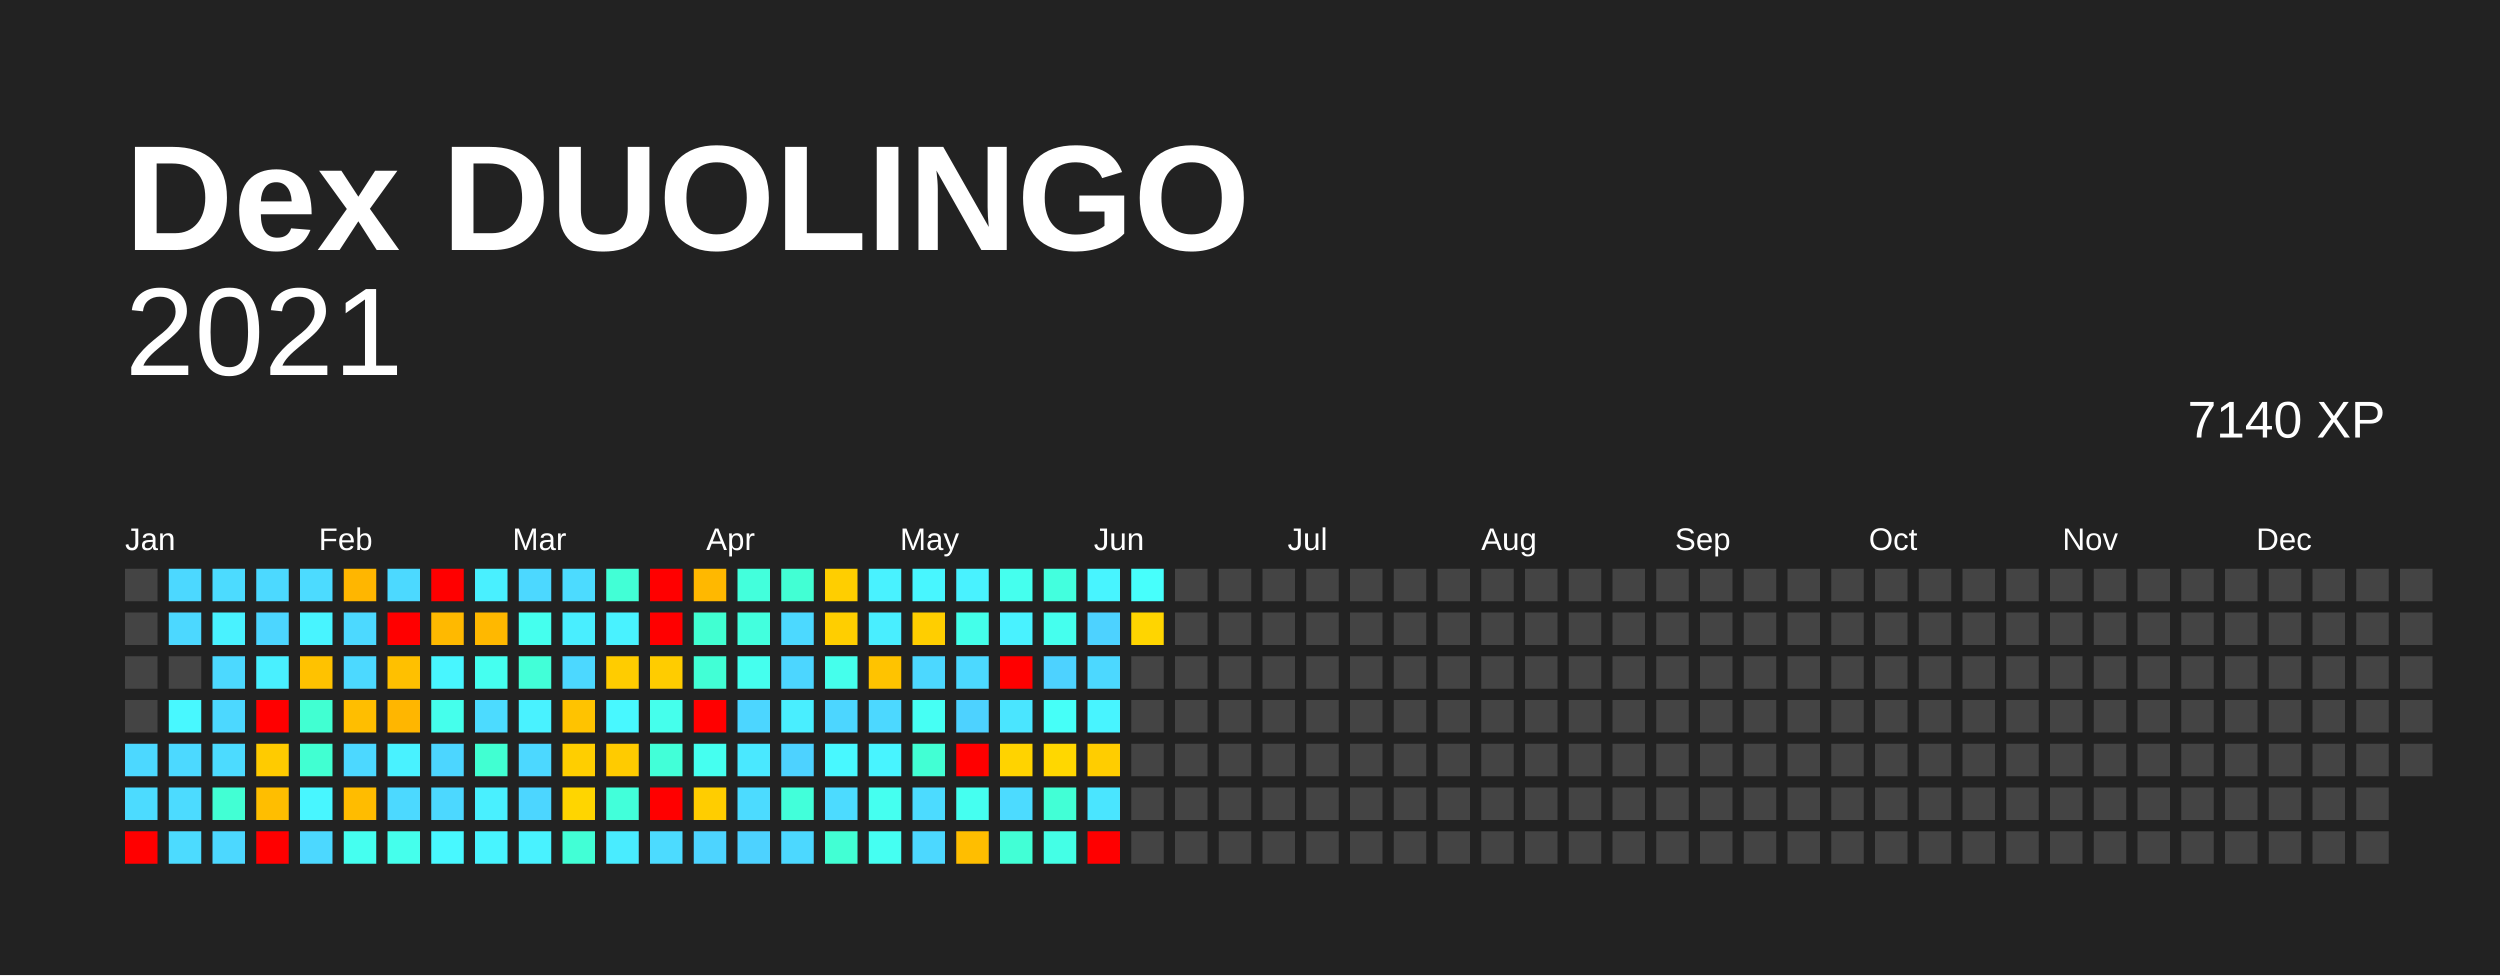
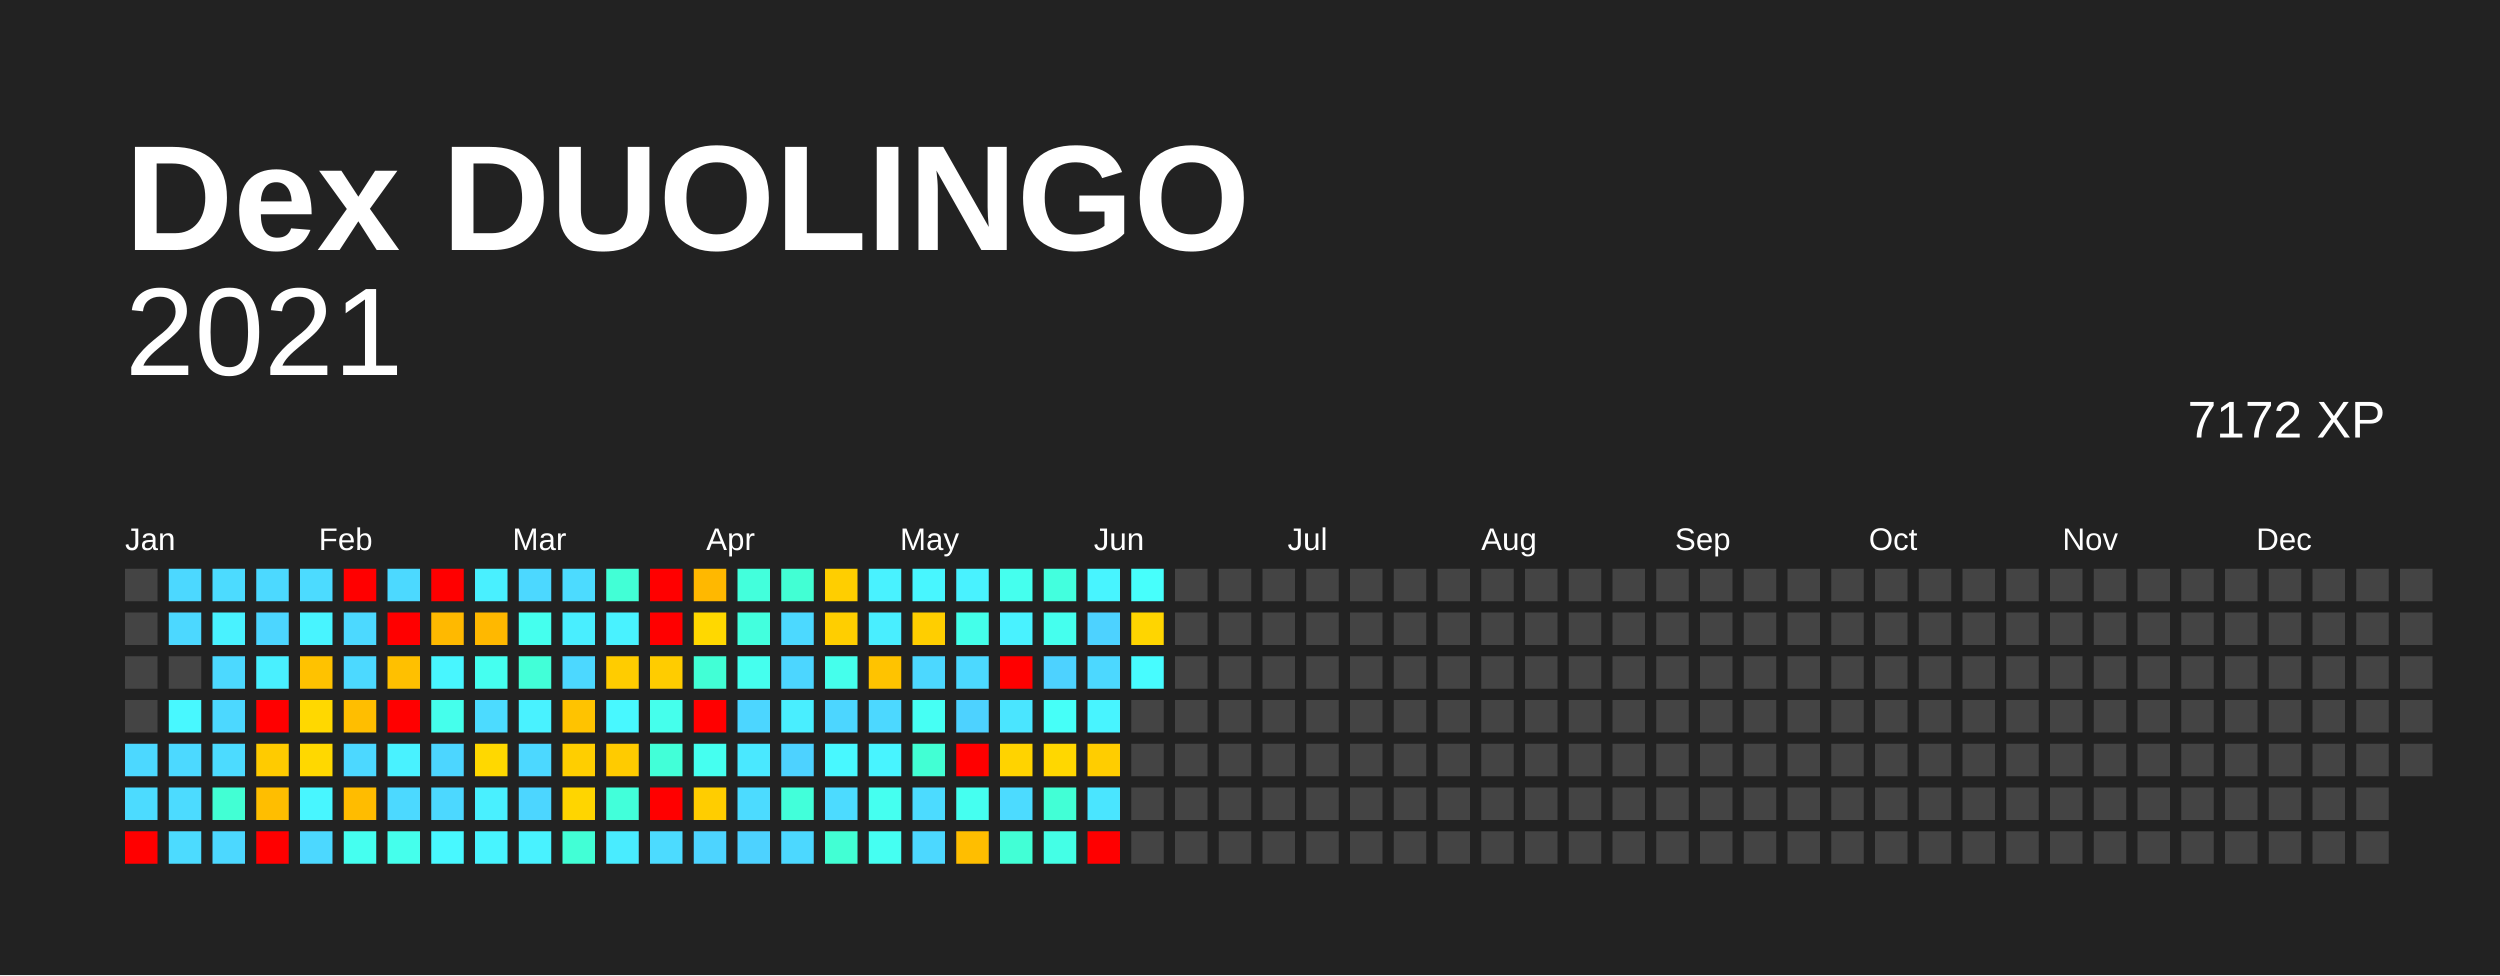
<svg xmlns="http://www.w3.org/2000/svg" baseProfile="full" height="78mm" version="1.1" viewBox="0,0,200,78" width="200mm">
  <defs />
  <rect fill="#222222" height="78" width="200" x="0" y="0" />
  <text fill="#FFFFFF" style="font-size:12px; font-family:Arial; font-weight:bold;" x="10" y="20">Dex DUOLINGO</text>
  <text alignment-baseline="hanging" fill="#FFFFFF" style="font-size:10.0px; font-family:Arial;" x="10" y="30">2021</text>
-   <text alignment-baseline="hanging" fill="#FFFFFF" style="font-size:4.125px; font-family:Arial;" x="175" y="35">7140 XP</text>
+   <text alignment-baseline="hanging" fill="#FFFFFF" style="font-size:4.125px; font-family:Arial;" x="175" y="35">7172 XP</text>
  <text fill="#FFFFFF" style="font-size:2.5px; font-family:Arial" x="10.0" y="44">Jan</text>
  <text fill="#FFFFFF" style="font-size:2.5px; font-family:Arial" x="25.5" y="44">Feb</text>
  <text fill="#FFFFFF" style="font-size:2.5px; font-family:Arial" x="41.0" y="44">Mar</text>
  <text fill="#FFFFFF" style="font-size:2.5px; font-family:Arial" x="56.5" y="44">Apr</text>
  <text fill="#FFFFFF" style="font-size:2.5px; font-family:Arial" x="72.0" y="44">May</text>
  <text fill="#FFFFFF" style="font-size:2.5px; font-family:Arial" x="87.5" y="44">Jun</text>
  <text fill="#FFFFFF" style="font-size:2.5px; font-family:Arial" x="103.0" y="44">Jul</text>
  <text fill="#FFFFFF" style="font-size:2.5px; font-family:Arial" x="118.5" y="44">Aug</text>
  <text fill="#FFFFFF" style="font-size:2.5px; font-family:Arial" x="134.0" y="44">Sep</text>
  <text fill="#FFFFFF" style="font-size:2.5px; font-family:Arial" x="149.5" y="44">Oct</text>
  <text fill="#FFFFFF" style="font-size:2.5px; font-family:Arial" x="165.0" y="44">Nov</text>
  <text fill="#FFFFFF" style="font-size:2.5px; font-family:Arial" x="180.5" y="44">Dec</text>
  <rect fill="#444444" height="2.6" width="2.6" x="10.0" y="45.5" />
  <rect fill="#444444" height="2.6" width="2.6" x="10.0" y="49.0" />
  <rect fill="#444444" height="2.6" width="2.6" x="10.0" y="52.5" />
  <rect fill="#444444" height="2.6" width="2.6" x="10.0" y="56.0" />
  <rect fill="#4cd8ff" height="2.6" width="2.6" x="10.0" y="59.5" />
  <rect fill="#4cdbff" height="2.6" width="2.6" x="10.0" y="63.0" />
  <rect fill="red" height="2.6" width="2.6" x="10.0" y="66.5" />
  <rect fill="#4cd8ff" height="2.6" width="2.6" x="13.5" y="45.5" />
  <rect fill="#4cd8ff" height="2.6" width="2.6" x="13.5" y="49.0" />
  <rect fill="#444444" height="2.6" width="2.6" x="13.5" y="52.5" />
  <rect fill="#48f8ff" height="2.6" width="2.6" x="13.5" y="56.0" />
  <rect fill="#4cd9ff" height="2.6" width="2.6" x="13.5" y="59.5" />
  <rect fill="#4cdbff" height="2.6" width="2.6" x="13.5" y="63.0" />
  <rect fill="#4cdbff" height="2.6" width="2.6" x="13.5" y="66.5" />
  <rect fill="#4cdbff" height="2.6" width="2.6" x="17.0" y="45.5" />
  <rect fill="#49f2ff" height="2.6" width="2.6" x="17.0" y="49.0" />
  <rect fill="#4cd9ff" height="2.6" width="2.6" x="17.0" y="52.5" />
  <rect fill="#4cd8ff" height="2.6" width="2.6" x="17.0" y="56.0" />
  <rect fill="#4cdbff" height="2.6" width="2.6" x="17.0" y="59.5" />
  <rect fill="#42ffd4" height="2.6" width="2.6" x="17.0" y="63.0" />
  <rect fill="#4cd8ff" height="2.6" width="2.6" x="17.0" y="66.5" />
  <rect fill="#4cd9ff" height="2.6" width="2.6" x="20.5" y="45.5" />
  <rect fill="#4cd6ff" height="2.6" width="2.6" x="20.5" y="49.0" />
  <rect fill="#49f0ff" height="2.6" width="2.6" x="20.5" y="52.5" />
  <rect fill="red" height="2.6" width="2.6" x="20.5" y="56.0" />
  <rect fill="#ffcb00" height="2.6" width="2.6" x="20.5" y="59.5" />
  <rect fill="#ffbe00" height="2.6" width="2.6" x="20.5" y="63.0" />
  <rect fill="red" height="2.6" width="2.6" x="20.5" y="66.5" />
  <rect fill="#4cdbff" height="2.6" width="2.6" x="24.0" y="45.5" />
  <rect fill="#48f4ff" height="2.6" width="2.6" x="24.0" y="49.0" />
  <rect fill="#ffc200" height="2.6" width="2.6" x="24.0" y="52.5" />
-   <rect fill="#41ffd2" height="2.6" width="2.6" x="24.0" y="56.0" />
-   <rect fill="#41ffd2" height="2.6" width="2.6" x="24.0" y="59.5" />
+   <rect fill="#ffd800" height="2.6" width="2.6" x="24.0" y="56.0" />
+   <rect fill="#ffd800" height="2.6" width="2.6" x="24.0" y="59.5" />
  <rect fill="#48f6ff" height="2.6" width="2.6" x="24.0" y="63.0" />
  <rect fill="#4cd8ff" height="2.6" width="2.6" x="24.0" y="66.5" />
-   <rect fill="#ffb600" height="2.6" width="2.6" x="27.5" y="45.5" />
+   <rect fill="red" height="2.6" width="2.6" x="27.5" y="45.5" />
  <rect fill="#4cd9ff" height="2.6" width="2.6" x="27.5" y="49.0" />
  <rect fill="#4cd9ff" height="2.6" width="2.6" x="27.5" y="52.5" />
  <rect fill="#ffbe00" height="2.6" width="2.6" x="27.5" y="56.0" />
  <rect fill="#4cd8ff" height="2.6" width="2.6" x="27.5" y="59.5" />
  <rect fill="#ffbc00" height="2.6" width="2.6" x="27.5" y="63.0" />
  <rect fill="#45fff0" height="2.6" width="2.6" x="27.5" y="66.5" />
  <rect fill="#4cd9ff" height="2.6" width="2.6" x="31.0" y="45.5" />
  <rect fill="red" height="2.6" width="2.6" x="31.0" y="49.0" />
  <rect fill="#ffc000" height="2.6" width="2.6" x="31.0" y="52.5" />
-   <rect fill="#ffb600" height="2.6" width="2.6" x="31.0" y="56.0" />
+   <rect fill="red" height="2.6" width="2.6" x="31.0" y="56.0" />
  <rect fill="#49f2ff" height="2.6" width="2.6" x="31.0" y="59.5" />
  <rect fill="#4cd9ff" height="2.6" width="2.6" x="31.0" y="63.0" />
  <rect fill="#45ffec" height="2.6" width="2.6" x="31.0" y="66.5" />
  <rect fill="red" height="2.6" width="2.6" x="34.5" y="45.5" />
  <rect fill="#ffb900" height="2.6" width="2.6" x="34.5" y="49.0" />
  <rect fill="#48f6ff" height="2.6" width="2.6" x="34.5" y="52.5" />
  <rect fill="#45ffec" height="2.6" width="2.6" x="34.5" y="56.0" />
  <rect fill="#4cd6ff" height="2.6" width="2.6" x="34.5" y="59.5" />
  <rect fill="#4cd8ff" height="2.6" width="2.6" x="34.5" y="63.0" />
  <rect fill="#48f8ff" height="2.6" width="2.6" x="34.5" y="66.5" />
  <rect fill="#49f0ff" height="2.6" width="2.6" x="38.0" y="45.5" />
  <rect fill="#ffb800" height="2.6" width="2.6" x="38.0" y="49.0" />
  <rect fill="#45fff0" height="2.6" width="2.6" x="38.0" y="52.5" />
  <rect fill="#4cdbff" height="2.6" width="2.6" x="38.0" y="56.0" />
-   <rect fill="#41ffd2" height="2.6" width="2.6" x="38.0" y="59.5" />
+   <rect fill="#ffd800" height="2.6" width="2.6" x="38.0" y="59.5" />
  <rect fill="#49f0ff" height="2.6" width="2.6" x="38.0" y="63.0" />
  <rect fill="#48f4ff" height="2.6" width="2.6" x="38.0" y="66.5" />
  <rect fill="#4cd8ff" height="2.6" width="2.6" x="41.5" y="45.5" />
  <rect fill="#45ffee" height="2.6" width="2.6" x="41.5" y="49.0" />
  <rect fill="#42ffd8" height="2.6" width="2.6" x="41.5" y="52.5" />
  <rect fill="#49f2ff" height="2.6" width="2.6" x="41.5" y="56.0" />
  <rect fill="#4cd8ff" height="2.6" width="2.6" x="41.5" y="59.5" />
  <rect fill="#4cd6ff" height="2.6" width="2.6" x="41.5" y="63.0" />
  <rect fill="#49f2ff" height="2.6" width="2.6" x="41.5" y="66.5" />
  <rect fill="#4cdbff" height="2.6" width="2.6" x="45.0" y="45.5" />
  <rect fill="#49eeff" height="2.6" width="2.6" x="45.0" y="49.0" />
  <rect fill="#4cd8ff" height="2.6" width="2.6" x="45.0" y="52.5" />
  <rect fill="#ffc300" height="2.6" width="2.6" x="45.0" y="56.0" />
  <rect fill="#ffce00" height="2.6" width="2.6" x="45.0" y="59.5" />
  <rect fill="#ffd500" height="2.6" width="2.6" x="45.0" y="63.0" />
  <rect fill="#42ffd6" height="2.6" width="2.6" x="45.0" y="66.5" />
  <rect fill="#42ffd6" height="2.6" width="2.6" x="48.5" y="45.5" />
  <rect fill="#49f2ff" height="2.6" width="2.6" x="48.5" y="49.0" />
  <rect fill="#ffcc00" height="2.6" width="2.6" x="48.5" y="52.5" />
  <rect fill="#48f8ff" height="2.6" width="2.6" x="48.5" y="56.0" />
  <rect fill="#ffcb00" height="2.6" width="2.6" x="48.5" y="59.5" />
  <rect fill="#42ffda" height="2.6" width="2.6" x="48.5" y="63.0" />
  <rect fill="#49ecff" height="2.6" width="2.6" x="48.5" y="66.5" />
  <rect fill="red" height="2.6" width="2.6" x="52.0" y="45.5" />
  <rect fill="red" height="2.6" width="2.6" x="52.0" y="49.0" />
  <rect fill="#ffcc00" height="2.6" width="2.6" x="52.0" y="52.5" />
  <rect fill="#45ffec" height="2.6" width="2.6" x="52.0" y="56.0" />
  <rect fill="#42ffd8" height="2.6" width="2.6" x="52.0" y="59.5" />
  <rect fill="red" height="2.6" width="2.6" x="52.0" y="63.0" />
  <rect fill="#4cdbff" height="2.6" width="2.6" x="52.0" y="66.5" />
  <rect fill="#ffb800" height="2.6" width="2.6" x="55.5" y="45.5" />
-   <rect fill="#41ffd2" height="2.6" width="2.6" x="55.5" y="49.0" />
+   <rect fill="#ffd800" height="2.6" width="2.6" x="55.5" y="49.0" />
  <rect fill="#42ffd6" height="2.6" width="2.6" x="55.5" y="52.5" />
  <rect fill="red" height="2.6" width="2.6" x="55.5" y="56.0" />
  <rect fill="#45fff0" height="2.6" width="2.6" x="55.5" y="59.5" />
  <rect fill="#ffcd00" height="2.6" width="2.6" x="55.5" y="63.0" />
  <rect fill="#4dd4ff" height="2.6" width="2.6" x="55.5" y="66.5" />
  <rect fill="#43ffdc" height="2.6" width="2.6" x="59.0" y="45.5" />
  <rect fill="#43ffde" height="2.6" width="2.6" x="59.0" y="49.0" />
  <rect fill="#45ffee" height="2.6" width="2.6" x="59.0" y="52.5" />
  <rect fill="#4cd6ff" height="2.6" width="2.6" x="59.0" y="56.0" />
  <rect fill="#4ae8ff" height="2.6" width="2.6" x="59.0" y="59.5" />
  <rect fill="#4cdbff" height="2.6" width="2.6" x="59.0" y="63.0" />
  <rect fill="#4dd2ff" height="2.6" width="2.6" x="59.0" y="66.5" />
  <rect fill="#42ffd4" height="2.6" width="2.6" x="62.5" y="45.5" />
  <rect fill="#4cd9ff" height="2.6" width="2.6" x="62.5" y="49.0" />
  <rect fill="#4cd6ff" height="2.6" width="2.6" x="62.5" y="52.5" />
  <rect fill="#49eeff" height="2.6" width="2.6" x="62.5" y="56.0" />
  <rect fill="#4dd2ff" height="2.6" width="2.6" x="62.5" y="59.5" />
  <rect fill="#42ffda" height="2.6" width="2.6" x="62.5" y="63.0" />
  <rect fill="#4cd8ff" height="2.6" width="2.6" x="62.5" y="66.5" />
  <rect fill="#ffce00" height="2.6" width="2.6" x="66.0" y="45.5" />
  <rect fill="#ffce00" height="2.6" width="2.6" x="66.0" y="49.0" />
  <rect fill="#45ffec" height="2.6" width="2.6" x="66.0" y="52.5" />
  <rect fill="#4cd6ff" height="2.6" width="2.6" x="66.0" y="56.0" />
  <rect fill="#48f8ff" height="2.6" width="2.6" x="66.0" y="59.5" />
  <rect fill="#4cdbff" height="2.6" width="2.6" x="66.0" y="63.0" />
  <rect fill="#42ffd4" height="2.6" width="2.6" x="66.0" y="66.5" />
  <rect fill="#49f2ff" height="2.6" width="2.6" x="69.5" y="45.5" />
  <rect fill="#49eeff" height="2.6" width="2.6" x="69.5" y="49.0" />
  <rect fill="#ffc300" height="2.6" width="2.6" x="69.5" y="52.5" />
  <rect fill="#4cd8ff" height="2.6" width="2.6" x="69.5" y="56.0" />
  <rect fill="#48f4ff" height="2.6" width="2.6" x="69.5" y="59.5" />
  <rect fill="#45fff0" height="2.6" width="2.6" x="69.5" y="63.0" />
  <rect fill="#45fff2" height="2.6" width="2.6" x="69.5" y="66.5" />
  <rect fill="#48f6ff" height="2.6" width="2.6" x="73.0" y="45.5" />
  <rect fill="#ffce00" height="2.6" width="2.6" x="73.0" y="49.0" />
  <rect fill="#4cd8ff" height="2.6" width="2.6" x="73.0" y="52.5" />
  <rect fill="#46fff4" height="2.6" width="2.6" x="73.0" y="56.0" />
  <rect fill="#42ffd4" height="2.6" width="2.6" x="73.0" y="59.5" />
  <rect fill="#4cdbff" height="2.6" width="2.6" x="73.0" y="63.0" />
  <rect fill="#4cd8ff" height="2.6" width="2.6" x="73.0" y="66.5" />
  <rect fill="#49f2ff" height="2.6" width="2.6" x="76.5" y="45.5" />
  <rect fill="#44ffea" height="2.6" width="2.6" x="76.5" y="49.0" />
  <rect fill="#4cd9ff" height="2.6" width="2.6" x="76.5" y="52.5" />
  <rect fill="#4dd2ff" height="2.6" width="2.6" x="76.5" y="56.0" />
  <rect fill="red" height="2.6" width="2.6" x="76.5" y="59.5" />
  <rect fill="#45fff0" height="2.6" width="2.6" x="76.5" y="63.0" />
  <rect fill="#ffbe00" height="2.6" width="2.6" x="76.5" y="66.5" />
  <rect fill="#45ffee" height="2.6" width="2.6" x="80.0" y="45.5" />
  <rect fill="#49f2ff" height="2.6" width="2.6" x="80.0" y="49.0" />
  <rect fill="red" height="2.6" width="2.6" x="80.0" y="52.5" />
  <rect fill="#4ae5ff" height="2.6" width="2.6" x="80.0" y="56.0" />
  <rect fill="#ffd300" height="2.6" width="2.6" x="80.0" y="59.5" />
  <rect fill="#4cdbff" height="2.6" width="2.6" x="80.0" y="63.0" />
  <rect fill="#42ffd6" height="2.6" width="2.6" x="80.0" y="66.5" />
  <rect fill="#43ffde" height="2.6" width="2.6" x="83.5" y="45.5" />
  <rect fill="#45ffee" height="2.6" width="2.6" x="83.5" y="49.0" />
  <rect fill="#4dd2ff" height="2.6" width="2.6" x="83.5" y="52.5" />
  <rect fill="#46fff8" height="2.6" width="2.6" x="83.5" y="56.0" />
  <rect fill="#ffd700" height="2.6" width="2.6" x="83.5" y="59.5" />
  <rect fill="#42ffd6" height="2.6" width="2.6" x="83.5" y="63.0" />
  <rect fill="#44ffe6" height="2.6" width="2.6" x="83.5" y="66.5" />
  <rect fill="#48f4ff" height="2.6" width="2.6" x="87.0" y="45.5" />
  <rect fill="#4dd2ff" height="2.6" width="2.6" x="87.0" y="49.0" />
  <rect fill="#4cd8ff" height="2.6" width="2.6" x="87.0" y="52.5" />
  <rect fill="#48f4ff" height="2.6" width="2.6" x="87.0" y="56.0" />
  <rect fill="#ffcd00" height="2.6" width="2.6" x="87.0" y="59.5" />
  <rect fill="#4ae5ff" height="2.6" width="2.6" x="87.0" y="63.0" />
  <rect fill="red" height="2.6" width="2.6" x="87.0" y="66.5" />
  <rect fill="#47fffc" height="2.6" width="2.6" x="90.5" y="45.5" />
  <rect fill="#ffd500" height="2.6" width="2.6" x="90.5" y="49.0" />
-   <rect fill="#444444" height="2.6" width="2.6" x="90.5" y="52.5" />
+   <rect fill="#47fcff" height="2.6" width="2.6" x="90.5" y="52.5" />
  <rect fill="#444444" height="2.6" width="2.6" x="90.5" y="56.0" />
  <rect fill="#444444" height="2.6" width="2.6" x="90.5" y="59.5" />
  <rect fill="#444444" height="2.6" width="2.6" x="90.5" y="63.0" />
  <rect fill="#444444" height="2.6" width="2.6" x="90.5" y="66.5" />
  <rect fill="#444444" height="2.6" width="2.6" x="94.0" y="45.5" />
  <rect fill="#444444" height="2.6" width="2.6" x="94.0" y="49.0" />
  <rect fill="#444444" height="2.6" width="2.6" x="94.0" y="52.5" />
  <rect fill="#444444" height="2.6" width="2.6" x="94.0" y="56.0" />
  <rect fill="#444444" height="2.6" width="2.6" x="94.0" y="59.5" />
  <rect fill="#444444" height="2.6" width="2.6" x="94.0" y="63.0" />
  <rect fill="#444444" height="2.6" width="2.6" x="94.0" y="66.5" />
  <rect fill="#444444" height="2.6" width="2.6" x="97.5" y="45.5" />
  <rect fill="#444444" height="2.6" width="2.6" x="97.5" y="49.0" />
  <rect fill="#444444" height="2.6" width="2.6" x="97.5" y="52.5" />
  <rect fill="#444444" height="2.6" width="2.6" x="97.5" y="56.0" />
  <rect fill="#444444" height="2.6" width="2.6" x="97.5" y="59.5" />
  <rect fill="#444444" height="2.6" width="2.6" x="97.5" y="63.0" />
  <rect fill="#444444" height="2.6" width="2.6" x="97.5" y="66.5" />
  <rect fill="#444444" height="2.6" width="2.6" x="101.0" y="45.5" />
  <rect fill="#444444" height="2.6" width="2.6" x="101.0" y="49.0" />
  <rect fill="#444444" height="2.6" width="2.6" x="101.0" y="52.5" />
  <rect fill="#444444" height="2.6" width="2.6" x="101.0" y="56.0" />
  <rect fill="#444444" height="2.6" width="2.6" x="101.0" y="59.5" />
  <rect fill="#444444" height="2.6" width="2.6" x="101.0" y="63.0" />
  <rect fill="#444444" height="2.6" width="2.6" x="101.0" y="66.5" />
  <rect fill="#444444" height="2.6" width="2.6" x="104.5" y="45.5" />
  <rect fill="#444444" height="2.6" width="2.6" x="104.5" y="49.0" />
  <rect fill="#444444" height="2.6" width="2.6" x="104.5" y="52.5" />
  <rect fill="#444444" height="2.6" width="2.6" x="104.5" y="56.0" />
  <rect fill="#444444" height="2.6" width="2.6" x="104.5" y="59.5" />
  <rect fill="#444444" height="2.6" width="2.6" x="104.5" y="63.0" />
  <rect fill="#444444" height="2.6" width="2.6" x="104.5" y="66.5" />
  <rect fill="#444444" height="2.6" width="2.6" x="108.0" y="45.5" />
  <rect fill="#444444" height="2.6" width="2.6" x="108.0" y="49.0" />
  <rect fill="#444444" height="2.6" width="2.6" x="108.0" y="52.5" />
  <rect fill="#444444" height="2.6" width="2.6" x="108.0" y="56.0" />
  <rect fill="#444444" height="2.6" width="2.6" x="108.0" y="59.5" />
  <rect fill="#444444" height="2.6" width="2.6" x="108.0" y="63.0" />
  <rect fill="#444444" height="2.6" width="2.6" x="108.0" y="66.5" />
  <rect fill="#444444" height="2.6" width="2.6" x="111.5" y="45.5" />
  <rect fill="#444444" height="2.6" width="2.6" x="111.5" y="49.0" />
  <rect fill="#444444" height="2.6" width="2.6" x="111.5" y="52.5" />
  <rect fill="#444444" height="2.6" width="2.6" x="111.5" y="56.0" />
  <rect fill="#444444" height="2.6" width="2.6" x="111.5" y="59.5" />
  <rect fill="#444444" height="2.6" width="2.6" x="111.5" y="63.0" />
  <rect fill="#444444" height="2.6" width="2.6" x="111.5" y="66.5" />
  <rect fill="#444444" height="2.6" width="2.6" x="115.0" y="45.5" />
  <rect fill="#444444" height="2.6" width="2.6" x="115.0" y="49.0" />
  <rect fill="#444444" height="2.6" width="2.6" x="115.0" y="52.5" />
  <rect fill="#444444" height="2.6" width="2.6" x="115.0" y="56.0" />
  <rect fill="#444444" height="2.6" width="2.6" x="115.0" y="59.5" />
  <rect fill="#444444" height="2.6" width="2.6" x="115.0" y="63.0" />
  <rect fill="#444444" height="2.6" width="2.6" x="115.0" y="66.5" />
  <rect fill="#444444" height="2.6" width="2.6" x="118.5" y="45.5" />
  <rect fill="#444444" height="2.6" width="2.6" x="118.5" y="49.0" />
  <rect fill="#444444" height="2.6" width="2.6" x="118.5" y="52.5" />
  <rect fill="#444444" height="2.6" width="2.6" x="118.5" y="56.0" />
  <rect fill="#444444" height="2.6" width="2.6" x="118.5" y="59.5" />
  <rect fill="#444444" height="2.6" width="2.6" x="118.5" y="63.0" />
  <rect fill="#444444" height="2.6" width="2.6" x="118.5" y="66.5" />
  <rect fill="#444444" height="2.6" width="2.6" x="122.0" y="45.5" />
  <rect fill="#444444" height="2.6" width="2.6" x="122.0" y="49.0" />
  <rect fill="#444444" height="2.6" width="2.6" x="122.0" y="52.5" />
  <rect fill="#444444" height="2.6" width="2.6" x="122.0" y="56.0" />
  <rect fill="#444444" height="2.6" width="2.6" x="122.0" y="59.5" />
  <rect fill="#444444" height="2.6" width="2.6" x="122.0" y="63.0" />
  <rect fill="#444444" height="2.6" width="2.6" x="122.0" y="66.5" />
  <rect fill="#444444" height="2.6" width="2.6" x="125.5" y="45.5" />
  <rect fill="#444444" height="2.6" width="2.6" x="125.5" y="49.0" />
  <rect fill="#444444" height="2.6" width="2.6" x="125.5" y="52.5" />
  <rect fill="#444444" height="2.6" width="2.6" x="125.5" y="56.0" />
  <rect fill="#444444" height="2.6" width="2.6" x="125.5" y="59.5" />
  <rect fill="#444444" height="2.6" width="2.6" x="125.5" y="63.0" />
  <rect fill="#444444" height="2.6" width="2.6" x="125.5" y="66.5" />
  <rect fill="#444444" height="2.6" width="2.6" x="129.0" y="45.5" />
  <rect fill="#444444" height="2.6" width="2.6" x="129.0" y="49.0" />
  <rect fill="#444444" height="2.6" width="2.6" x="129.0" y="52.5" />
  <rect fill="#444444" height="2.6" width="2.6" x="129.0" y="56.0" />
  <rect fill="#444444" height="2.6" width="2.6" x="129.0" y="59.5" />
  <rect fill="#444444" height="2.6" width="2.6" x="129.0" y="63.0" />
  <rect fill="#444444" height="2.6" width="2.6" x="129.0" y="66.5" />
  <rect fill="#444444" height="2.6" width="2.6" x="132.5" y="45.5" />
  <rect fill="#444444" height="2.6" width="2.6" x="132.5" y="49.0" />
  <rect fill="#444444" height="2.6" width="2.6" x="132.5" y="52.5" />
  <rect fill="#444444" height="2.6" width="2.6" x="132.5" y="56.0" />
  <rect fill="#444444" height="2.6" width="2.6" x="132.5" y="59.5" />
  <rect fill="#444444" height="2.6" width="2.6" x="132.5" y="63.0" />
  <rect fill="#444444" height="2.6" width="2.6" x="132.5" y="66.5" />
  <rect fill="#444444" height="2.6" width="2.6" x="136.0" y="45.5" />
  <rect fill="#444444" height="2.6" width="2.6" x="136.0" y="49.0" />
  <rect fill="#444444" height="2.6" width="2.6" x="136.0" y="52.5" />
  <rect fill="#444444" height="2.6" width="2.6" x="136.0" y="56.0" />
  <rect fill="#444444" height="2.6" width="2.6" x="136.0" y="59.5" />
  <rect fill="#444444" height="2.6" width="2.6" x="136.0" y="63.0" />
  <rect fill="#444444" height="2.6" width="2.6" x="136.0" y="66.5" />
  <rect fill="#444444" height="2.6" width="2.6" x="139.5" y="45.5" />
  <rect fill="#444444" height="2.6" width="2.6" x="139.5" y="49.0" />
  <rect fill="#444444" height="2.6" width="2.6" x="139.5" y="52.5" />
  <rect fill="#444444" height="2.6" width="2.6" x="139.5" y="56.0" />
  <rect fill="#444444" height="2.6" width="2.6" x="139.5" y="59.5" />
  <rect fill="#444444" height="2.6" width="2.6" x="139.5" y="63.0" />
  <rect fill="#444444" height="2.6" width="2.6" x="139.5" y="66.5" />
  <rect fill="#444444" height="2.6" width="2.6" x="143.0" y="45.5" />
  <rect fill="#444444" height="2.6" width="2.6" x="143.0" y="49.0" />
  <rect fill="#444444" height="2.6" width="2.6" x="143.0" y="52.5" />
  <rect fill="#444444" height="2.6" width="2.6" x="143.0" y="56.0" />
  <rect fill="#444444" height="2.6" width="2.6" x="143.0" y="59.5" />
  <rect fill="#444444" height="2.6" width="2.6" x="143.0" y="63.0" />
  <rect fill="#444444" height="2.6" width="2.6" x="143.0" y="66.5" />
  <rect fill="#444444" height="2.6" width="2.6" x="146.5" y="45.5" />
  <rect fill="#444444" height="2.6" width="2.6" x="146.5" y="49.0" />
  <rect fill="#444444" height="2.6" width="2.6" x="146.5" y="52.5" />
  <rect fill="#444444" height="2.6" width="2.6" x="146.5" y="56.0" />
  <rect fill="#444444" height="2.6" width="2.6" x="146.5" y="59.5" />
  <rect fill="#444444" height="2.6" width="2.6" x="146.5" y="63.0" />
  <rect fill="#444444" height="2.6" width="2.6" x="146.5" y="66.5" />
  <rect fill="#444444" height="2.6" width="2.6" x="150.0" y="45.5" />
  <rect fill="#444444" height="2.6" width="2.6" x="150.0" y="49.0" />
  <rect fill="#444444" height="2.6" width="2.6" x="150.0" y="52.5" />
  <rect fill="#444444" height="2.6" width="2.6" x="150.0" y="56.0" />
  <rect fill="#444444" height="2.6" width="2.6" x="150.0" y="59.5" />
  <rect fill="#444444" height="2.6" width="2.6" x="150.0" y="63.0" />
  <rect fill="#444444" height="2.6" width="2.6" x="150.0" y="66.5" />
  <rect fill="#444444" height="2.6" width="2.6" x="153.5" y="45.5" />
  <rect fill="#444444" height="2.6" width="2.6" x="153.5" y="49.0" />
  <rect fill="#444444" height="2.6" width="2.6" x="153.5" y="52.5" />
  <rect fill="#444444" height="2.6" width="2.6" x="153.5" y="56.0" />
  <rect fill="#444444" height="2.6" width="2.6" x="153.5" y="59.5" />
  <rect fill="#444444" height="2.6" width="2.6" x="153.5" y="63.0" />
  <rect fill="#444444" height="2.6" width="2.6" x="153.5" y="66.5" />
  <rect fill="#444444" height="2.6" width="2.6" x="157.0" y="45.5" />
  <rect fill="#444444" height="2.6" width="2.6" x="157.0" y="49.0" />
  <rect fill="#444444" height="2.6" width="2.6" x="157.0" y="52.5" />
  <rect fill="#444444" height="2.6" width="2.6" x="157.0" y="56.0" />
  <rect fill="#444444" height="2.6" width="2.6" x="157.0" y="59.5" />
  <rect fill="#444444" height="2.6" width="2.6" x="157.0" y="63.0" />
  <rect fill="#444444" height="2.6" width="2.6" x="157.0" y="66.5" />
  <rect fill="#444444" height="2.6" width="2.6" x="160.5" y="45.5" />
  <rect fill="#444444" height="2.6" width="2.6" x="160.5" y="49.0" />
  <rect fill="#444444" height="2.6" width="2.6" x="160.5" y="52.5" />
  <rect fill="#444444" height="2.6" width="2.6" x="160.5" y="56.0" />
  <rect fill="#444444" height="2.6" width="2.6" x="160.5" y="59.5" />
  <rect fill="#444444" height="2.6" width="2.6" x="160.5" y="63.0" />
  <rect fill="#444444" height="2.6" width="2.6" x="160.5" y="66.5" />
  <rect fill="#444444" height="2.6" width="2.6" x="164.0" y="45.5" />
  <rect fill="#444444" height="2.6" width="2.6" x="164.0" y="49.0" />
  <rect fill="#444444" height="2.6" width="2.6" x="164.0" y="52.5" />
  <rect fill="#444444" height="2.6" width="2.6" x="164.0" y="56.0" />
  <rect fill="#444444" height="2.6" width="2.6" x="164.0" y="59.5" />
  <rect fill="#444444" height="2.6" width="2.6" x="164.0" y="63.0" />
  <rect fill="#444444" height="2.6" width="2.6" x="164.0" y="66.5" />
  <rect fill="#444444" height="2.6" width="2.6" x="167.5" y="45.5" />
  <rect fill="#444444" height="2.6" width="2.6" x="167.5" y="49.0" />
  <rect fill="#444444" height="2.6" width="2.6" x="167.5" y="52.5" />
  <rect fill="#444444" height="2.6" width="2.6" x="167.5" y="56.0" />
  <rect fill="#444444" height="2.6" width="2.6" x="167.5" y="59.5" />
  <rect fill="#444444" height="2.6" width="2.6" x="167.5" y="63.0" />
  <rect fill="#444444" height="2.6" width="2.6" x="167.5" y="66.5" />
  <rect fill="#444444" height="2.6" width="2.6" x="171.0" y="45.5" />
  <rect fill="#444444" height="2.6" width="2.6" x="171.0" y="49.0" />
  <rect fill="#444444" height="2.6" width="2.6" x="171.0" y="52.5" />
  <rect fill="#444444" height="2.6" width="2.6" x="171.0" y="56.0" />
  <rect fill="#444444" height="2.6" width="2.6" x="171.0" y="59.5" />
  <rect fill="#444444" height="2.6" width="2.6" x="171.0" y="63.0" />
  <rect fill="#444444" height="2.6" width="2.6" x="171.0" y="66.5" />
  <rect fill="#444444" height="2.6" width="2.6" x="174.5" y="45.5" />
  <rect fill="#444444" height="2.6" width="2.6" x="174.5" y="49.0" />
  <rect fill="#444444" height="2.6" width="2.6" x="174.5" y="52.5" />
  <rect fill="#444444" height="2.6" width="2.6" x="174.5" y="56.0" />
  <rect fill="#444444" height="2.6" width="2.6" x="174.5" y="59.5" />
  <rect fill="#444444" height="2.6" width="2.6" x="174.5" y="63.0" />
  <rect fill="#444444" height="2.6" width="2.6" x="174.5" y="66.5" />
  <rect fill="#444444" height="2.6" width="2.6" x="178.0" y="45.5" />
  <rect fill="#444444" height="2.6" width="2.6" x="178.0" y="49.0" />
  <rect fill="#444444" height="2.6" width="2.6" x="178.0" y="52.5" />
  <rect fill="#444444" height="2.6" width="2.6" x="178.0" y="56.0" />
  <rect fill="#444444" height="2.6" width="2.6" x="178.0" y="59.5" />
  <rect fill="#444444" height="2.6" width="2.6" x="178.0" y="63.0" />
  <rect fill="#444444" height="2.6" width="2.6" x="178.0" y="66.5" />
  <rect fill="#444444" height="2.6" width="2.6" x="181.5" y="45.5" />
  <rect fill="#444444" height="2.6" width="2.6" x="181.5" y="49.0" />
  <rect fill="#444444" height="2.6" width="2.6" x="181.5" y="52.5" />
  <rect fill="#444444" height="2.6" width="2.6" x="181.5" y="56.0" />
  <rect fill="#444444" height="2.6" width="2.6" x="181.5" y="59.5" />
  <rect fill="#444444" height="2.6" width="2.6" x="181.5" y="63.0" />
  <rect fill="#444444" height="2.6" width="2.6" x="181.5" y="66.5" />
  <rect fill="#444444" height="2.6" width="2.6" x="185.0" y="45.5" />
  <rect fill="#444444" height="2.6" width="2.6" x="185.0" y="49.0" />
  <rect fill="#444444" height="2.6" width="2.6" x="185.0" y="52.5" />
  <rect fill="#444444" height="2.6" width="2.6" x="185.0" y="56.0" />
  <rect fill="#444444" height="2.6" width="2.6" x="185.0" y="59.5" />
  <rect fill="#444444" height="2.6" width="2.6" x="185.0" y="63.0" />
  <rect fill="#444444" height="2.6" width="2.6" x="185.0" y="66.5" />
  <rect fill="#444444" height="2.6" width="2.6" x="188.5" y="45.5" />
  <rect fill="#444444" height="2.6" width="2.6" x="188.5" y="49.0" />
  <rect fill="#444444" height="2.6" width="2.6" x="188.5" y="52.5" />
  <rect fill="#444444" height="2.6" width="2.6" x="188.5" y="56.0" />
  <rect fill="#444444" height="2.6" width="2.6" x="188.5" y="59.5" />
  <rect fill="#444444" height="2.6" width="2.6" x="188.5" y="63.0" />
  <rect fill="#444444" height="2.6" width="2.6" x="188.5" y="66.5" />
  <rect fill="#444444" height="2.6" width="2.6" x="192.0" y="45.5" />
  <rect fill="#444444" height="2.6" width="2.6" x="192.0" y="49.0" />
  <rect fill="#444444" height="2.6" width="2.6" x="192.0" y="52.5" />
  <rect fill="#444444" height="2.6" width="2.6" x="192.0" y="56.0" />
  <rect fill="#444444" height="2.6" width="2.6" x="192.0" y="59.5" />
</svg>
